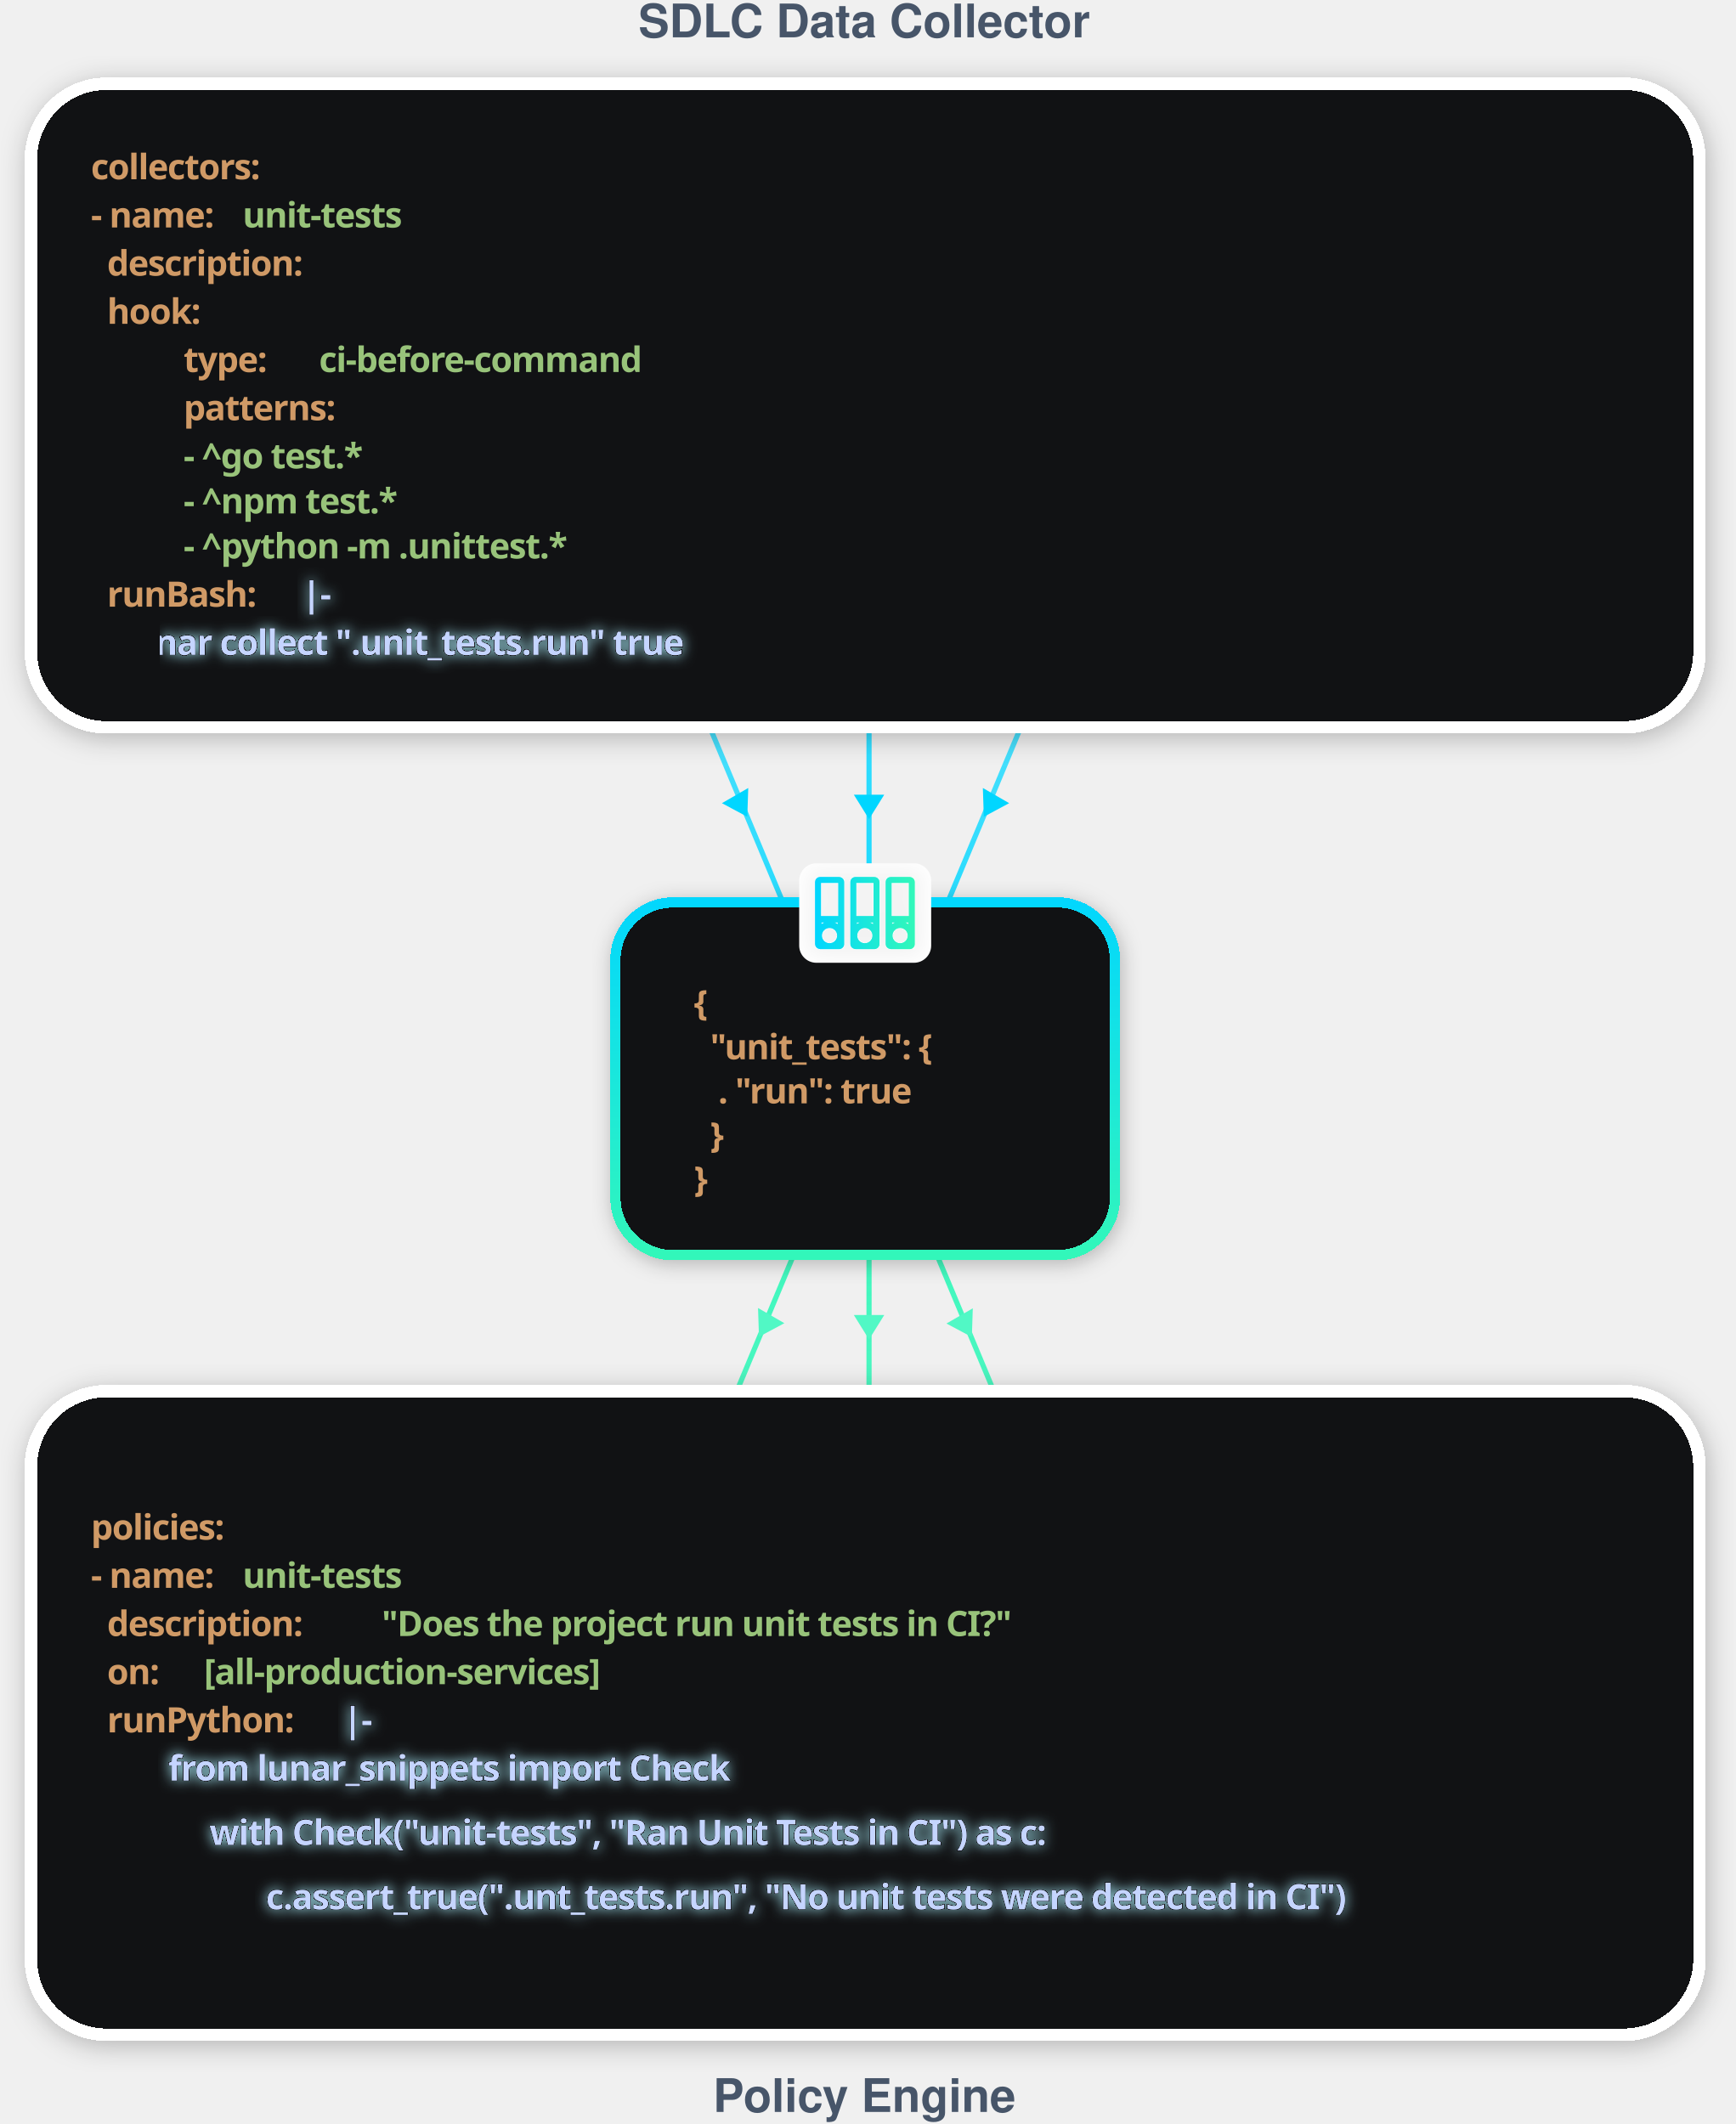
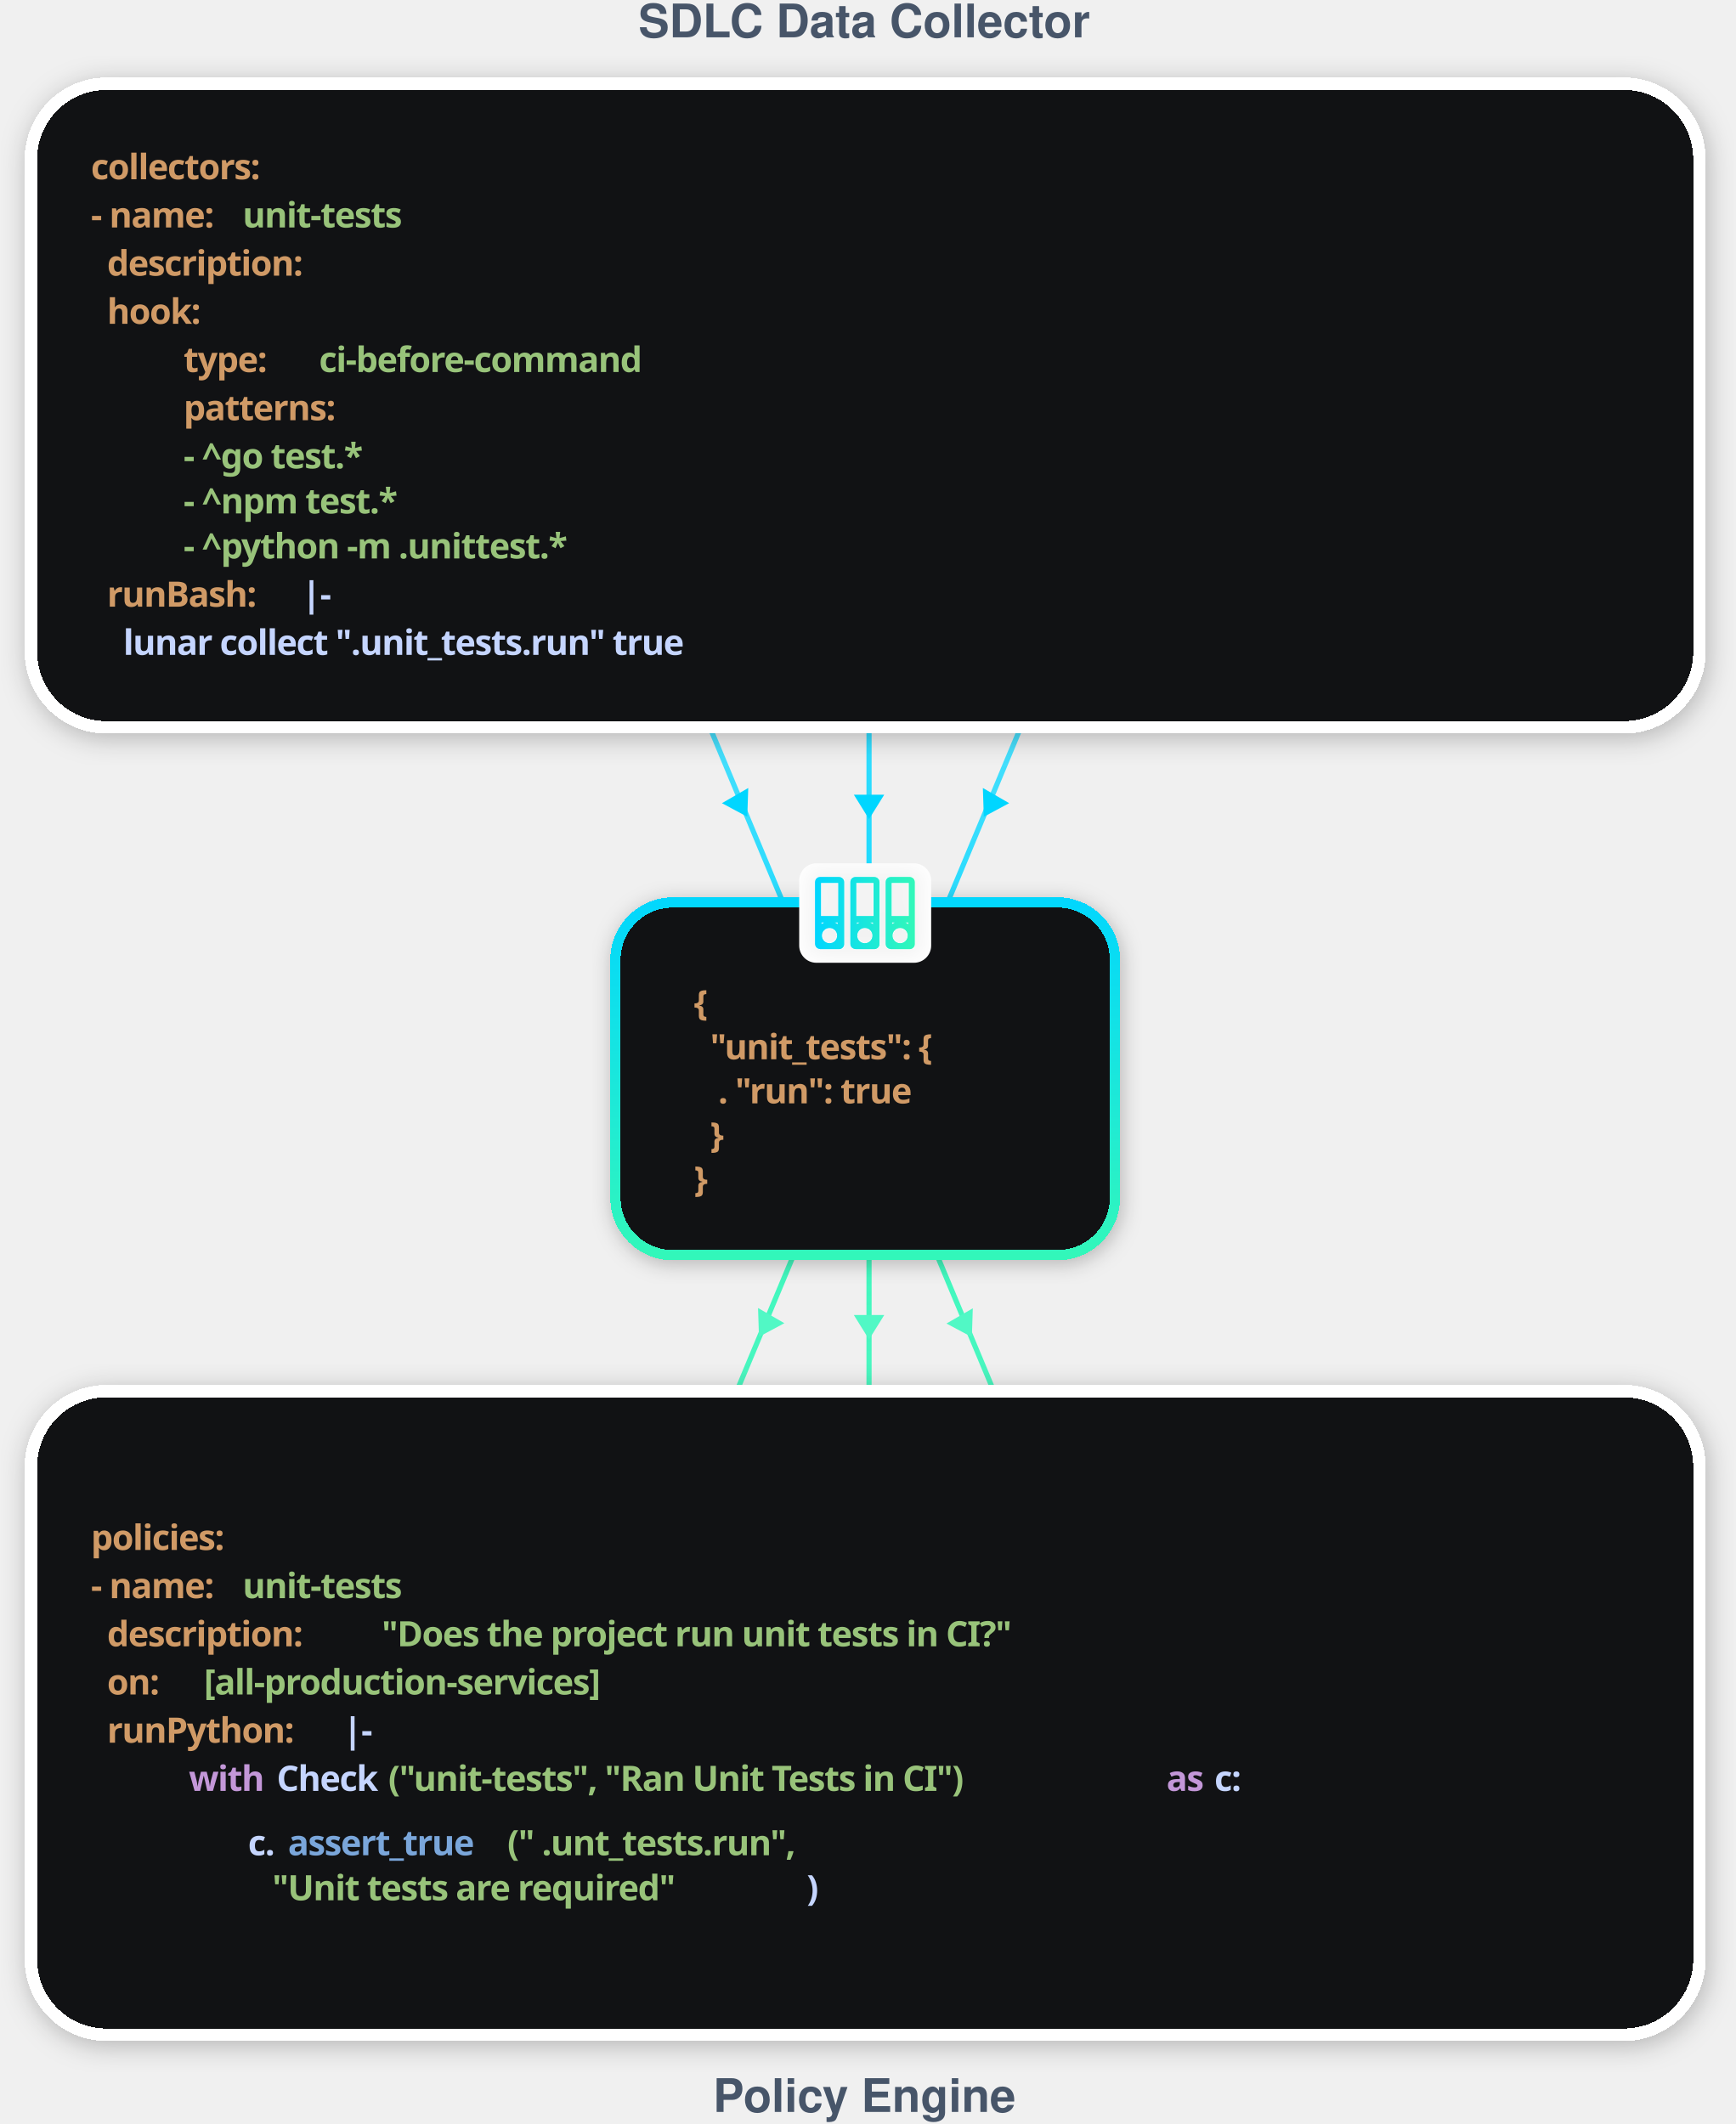
<svg xmlns="http://www.w3.org/2000/svg" width="674" height="825" viewBox="0 0 674 825" fill="none">
  <g clip-path="url(#clip0_6082_7810)">
    <path d="M423.959 -123.037L423.959 204.447C423.959 212.379 422.386 220.232 419.332 227.552L336.334 426.463" stroke="url(#paint0_linear_6082_7810)" stroke-width="2" />
    <path d="M248.126 -122.037L248.126 204.447C248.126 212.379 249.699 220.232 252.753 227.552L335.751 426.463" stroke="url(#paint1_linear_6082_7810)" stroke-width="2" />
    <path d="M337.498 -119.037L337.498 216.463L337.498 429.963" stroke="url(#paint2_linear_6082_7810)" stroke-width="2" />
    <path d="M423.959 973.463L423.959 643.479C423.959 635.547 422.386 627.694 419.332 620.374L336.334 421.463" stroke="url(#paint3_linear_6082_7810)" stroke-width="2" />
    <path d="M248.126 970.463L248.126 643.479C248.126 635.547 249.699 627.694 252.753 620.374L335.751 421.463" stroke="url(#paint4_linear_6082_7810)" stroke-width="2" />
    <path d="M337.498 973.463L337.498 631.463L337.498 417.963" stroke="url(#paint5_linear_6082_7810)" stroke-width="2" />
    <path d="M337.498 318.168L331.595 308.676L343.4 308.676L337.498 318.168Z" fill="#00D6FF" />
    <path d="M382.069 317.239L381.703 306.067L391.927 311.969L382.069 317.239Z" fill="#00D6FF" />
    <path d="M290.221 317.241L290.587 306.069L280.363 311.971L290.221 317.241Z" fill="#00D6FF" />
    <path d="M337.499 520.275L331.596 510.783L343.401 510.783L337.499 520.275Z" fill="#51F8C5" />
    <path d="M377.427 519.345L377.793 508.173L367.569 514.076L377.427 519.345Z" fill="#51F8C5" />
    <path d="M294.756 519.22L294.39 508.048L304.613 513.951L294.756 519.22Z" fill="#51F8C5" />
  </g>
  <text fill="#475569" xml:space="preserve" style="white-space: pre" font-family="Helvetica" font-size="18" font-weight="bold" letter-spacing="0em">
    <tspan x="247.916" y="14.503">SDLC Data Collector</tspan>
  </text>
  <g filter="url(#filter0_d_6082_7810)">
    <rect x="12" y="32.52" width="648" height="250" rx="29.329" fill="#111214" shape-rendering="crispEdges" />
    <rect x="12" y="32.52" width="648" height="250" rx="29.329" stroke="white" stroke-width="4.858" shape-rendering="crispEdges" />
    <text fill="#D09A66" xml:space="preserve" style="white-space: pre" font-family="Source Code Pro" font-size="13.603" font-weight="600" letter-spacing="-0.03em">
      <tspan x="35.32" y="69.632">collectors:</tspan>
    </text>
    <text fill="#D09A66" xml:space="preserve" style="white-space: pre" font-family="Source Code Pro" font-size="13.603" font-weight="600" letter-spacing="-0.03em">
      <tspan x="35.32" y="88.349">- name:</tspan>
    </text>
    <text fill="#98C37A" xml:space="preserve" style="white-space: pre" font-family="Source Code Pro" font-size="13.603" font-weight="600" letter-spacing="-0.03em">
      <tspan x="94.207" y="88.349">unit-tests</tspan>
    </text>
    <text fill="#D09A66" xml:space="preserve" style="white-space: pre" font-family="Source Code Pro" font-size="13.603" font-weight="600" letter-spacing="-0.03em">
      <tspan x="35.32" y="107.066">  description:</tspan>
    </text>
    <text fill="#D09A66" xml:space="preserve" style="white-space: pre" font-family="Source Code Pro" font-size="13.603" font-weight="600" letter-spacing="-0.03em">
      <tspan x="35.32" y="125.782">  hook:</tspan>
    </text>
    <text fill="#D09A66" xml:space="preserve" style="white-space: pre" font-family="Source Code Pro" font-size="13.603" font-weight="600" letter-spacing="-0.03em">
      <tspan x="71.272" y="144.499">type:</tspan>
    </text>
    <text fill="#98C37A" xml:space="preserve" style="white-space: pre" font-family="Source Code Pro" font-size="13.603" font-weight="600" letter-spacing="-0.03em">
      <tspan x="123.903" y="144.499">ci-before-command</tspan>
    </text>
    <text fill="#D09A66" xml:space="preserve" style="white-space: pre" font-family="Source Code Pro" font-size="13.603" font-weight="600" letter-spacing="-0.03em">
      <tspan x="71.272" y="163.215">patterns:</tspan>
    </text>
    <text fill="#98C37A" xml:space="preserve" style="white-space: pre" font-family="Source Code Pro" font-size="13.603" font-weight="600" letter-spacing="-0.03em">
      <tspan x="71.272" y="181.932">- ^go test.*
</tspan>
      <tspan x="71.272" y="199.422">- ^npm test.*
</tspan>
      <tspan x="71.272" y="216.912">- ^python -m .unittest.*  </tspan>
    </text>
    <text fill="#D09A66" xml:space="preserve" style="white-space: pre" font-family="Source Code Pro" font-size="13.603" font-weight="600" letter-spacing="-0.03em">
      <tspan x="35.32" y="235.649">  runBash:</tspan>
    </text>
-     <g filter="url(#filter1_d_6082_7810)">
-       <text fill="#C5D5FF" xml:space="preserve" style="white-space: pre" font-family="Source Code Pro" font-size="13.603" font-weight="600" letter-spacing="-0.03em">
-         <tspan x="117.21" y="235.649">|-</tspan>
-       </text>
-     </g>
-     <g filter="url(#filter2_d_6082_7810)">
-       <text fill="#C5D5FF" xml:space="preserve" style="white-space: pre" font-family="Source Code Pro" font-size="13.603" font-weight="600" letter-spacing="-0.03em">
-         <tspan x="35.32" y="254.366">    lunar collect ".unit_tests.run" true</tspan>
-       </text>
-     </g>
-   </g>
-   <g filter="url(#filter3_d_6082_7810)">
+     <text fill="#C5D5FF" xml:space="preserve" style="white-space: pre" font-family="Source Code Pro" font-size="13.603" font-weight="600" letter-spacing="-0.03em">
+       <tspan x="117.21" y="235.649">|-</tspan>
+     </text>
+     <text fill="#C5D5FF" xml:space="preserve" style="white-space: pre" font-family="Source Code Pro" font-size="13.603" font-weight="600" letter-spacing="-0.03em">
+       <tspan x="35.32" y="254.366">    lunar collect ".unit_tests.run" true</tspan>
+     </text>
+   </g>
+   <g filter="url(#filter1_d_6082_7810)">
    <rect x="239" y="350.527" width="194" height="137" rx="22.331" fill="#111214" shape-rendering="crispEdges" />
    <rect x="239" y="350.527" width="194" height="137" rx="22.331" stroke="url(#paint6_linear_6082_7810)" stroke-width="4" shape-rendering="crispEdges" />
    <text fill="#D09A66" xml:space="preserve" style="white-space: pre" font-family="Source Code Pro" font-size="13.6" font-weight="600" letter-spacing="-0.03em">
      <tspan x="269.5" y="394.321">{</tspan>
    </text>
    <text fill="#D09A66" xml:space="preserve" style="white-space: pre" font-family="Source Code Pro" font-size="13.6" font-weight="600" letter-spacing="-0.03em">
      <tspan x="269.5" y="411.44">  "unit_tests": {</tspan>
    </text>
    <text fill="#D09A66" xml:space="preserve" style="white-space: pre" font-family="Source Code Pro" font-size="13.6" font-weight="600" letter-spacing="-0.03em">
      <tspan x="269.5" y="428.56">   . "run": true</tspan>
    </text>
    <text fill="#D09A66" xml:space="preserve" style="white-space: pre" font-family="Source Code Pro" font-size="13.6" font-weight="600" letter-spacing="-0.03em">
      <tspan x="269.5" y="445.679">  }</tspan>
    </text>
    <text fill="#D09A66" xml:space="preserve" style="white-space: pre" font-family="Source Code Pro" font-size="13.6" font-weight="600" letter-spacing="-0.03em">
      <tspan x="269.5" y="462.798">}</tspan>
    </text>
  </g>
  <g clip-path="url(#clip1_6082_7810)">
    <rect x="310.371" y="335.332" width="51.257" height="38.629" rx="6.685" fill="white" />
-     <g filter="url(#filter4_d_6082_7810)">
+     <g filter="url(#filter2_d_6082_7810)">
      <mask id="path-34-inside-1_6082_7810" fill="white">
        <path d="M327.872 342.57H327.867C327.84 341.475 326.939 340.624 325.843 340.609V340.606H318.456V340.612C317.37 340.638 316.542 341.483 316.517 342.57H316.513V366.674H316.516C316.537 367.756 317.382 368.599 318.456 368.641V368.686H325.843C326.973 368.686 327.872 367.804 327.872 366.674V342.57ZM322.192 366.338C321.804 366.343 321.418 366.271 321.058 366.125C320.697 365.98 320.369 365.765 320.093 365.492C319.816 365.219 319.597 364.893 319.447 364.535C319.297 364.176 319.22 363.792 319.22 363.403C319.22 363.015 319.298 362.63 319.447 362.272C319.597 361.913 319.817 361.588 320.093 361.315C320.37 361.042 320.698 360.827 321.058 360.682C321.418 360.536 321.804 360.464 322.192 360.469C322.964 360.479 323.701 360.792 324.244 361.342C324.786 361.891 325.09 362.632 325.09 363.404C325.09 364.176 324.786 364.916 324.243 365.466C323.701 366.015 322.964 366.328 322.192 366.338ZM325.524 355.788H318.86V342.954H325.524V355.788ZM341.58 342.57H341.574C341.548 341.475 340.647 340.624 339.55 340.609V340.606H332.164V340.612C331.078 340.638 330.249 341.483 330.225 342.57H330.22V366.674H330.224C330.244 367.756 331.089 368.599 332.164 368.641V368.686H339.55C340.68 368.686 341.58 367.804 341.58 366.674V342.57ZM335.899 366.338C335.511 366.343 335.125 366.271 334.765 366.125C334.405 365.98 334.077 365.765 333.8 365.492C333.524 365.219 333.304 364.893 333.154 364.535C333.005 364.176 332.928 363.792 332.928 363.403C332.928 363.015 333.005 362.63 333.155 362.272C333.305 361.913 333.524 361.588 333.801 361.315C334.077 361.042 334.405 360.827 334.765 360.682C335.126 360.536 335.511 360.464 335.9 360.469C336.672 360.479 337.409 360.792 337.951 361.342C338.493 361.891 338.797 362.632 338.797 363.404C338.797 364.175 338.493 364.916 337.951 365.466C337.409 366.015 336.671 366.328 335.899 366.338ZM339.231 355.788H332.568V342.954H339.232L339.231 355.788ZM355.287 342.57H355.282C355.255 341.475 354.354 340.624 353.257 340.609V340.606H345.871V340.612C344.785 340.638 343.956 341.483 343.932 342.57H343.927V366.674H343.931C343.951 367.756 344.796 368.599 345.871 368.641V368.686H353.257C354.388 368.686 355.287 367.804 355.287 366.674V342.57ZM349.607 366.338C349.219 366.343 348.833 366.271 348.473 366.125C348.112 365.98 347.784 365.765 347.508 365.492C347.232 365.219 347.012 364.893 346.862 364.535C346.712 364.176 346.635 363.792 346.635 363.403C346.635 363.015 346.713 362.63 346.862 362.272C347.012 361.913 347.232 361.588 347.508 361.315C347.785 361.042 348.113 360.827 348.473 360.682C348.833 360.536 349.219 360.464 349.608 360.469C350.379 360.479 351.116 360.792 351.659 361.342C352.201 361.891 352.505 362.632 352.505 363.404C352.505 364.176 352.201 364.916 351.658 365.466C351.116 366.015 350.379 366.328 349.607 366.338ZM352.939 355.788H346.275V342.954H352.939V355.788Z" />
      </mask>
      <path d="M327.872 342.57H327.867C327.84 341.475 326.939 340.624 325.843 340.609V340.606H318.456V340.612C317.37 340.638 316.542 341.483 316.517 342.57H316.513V366.674H316.516C316.537 367.756 317.382 368.599 318.456 368.641V368.686H325.843C326.973 368.686 327.872 367.804 327.872 366.674V342.57ZM322.192 366.338C321.804 366.343 321.418 366.271 321.058 366.125C320.697 365.98 320.369 365.765 320.093 365.492C319.816 365.219 319.597 364.893 319.447 364.535C319.297 364.176 319.22 363.792 319.22 363.403C319.22 363.015 319.298 362.63 319.447 362.272C319.597 361.913 319.817 361.588 320.093 361.315C320.37 361.042 320.698 360.827 321.058 360.682C321.418 360.536 321.804 360.464 322.192 360.469C322.964 360.479 323.701 360.792 324.244 361.342C324.786 361.891 325.09 362.632 325.09 363.404C325.09 364.176 324.786 364.916 324.243 365.466C323.701 366.015 322.964 366.328 322.192 366.338ZM325.524 355.788H318.86V342.954H325.524V355.788ZM341.58 342.57H341.574C341.548 341.475 340.647 340.624 339.55 340.609V340.606H332.164V340.612C331.078 340.638 330.249 341.483 330.225 342.57H330.22V366.674H330.224C330.244 367.756 331.089 368.599 332.164 368.641V368.686H339.55C340.68 368.686 341.58 367.804 341.58 366.674V342.57ZM335.899 366.338C335.511 366.343 335.125 366.271 334.765 366.125C334.405 365.98 334.077 365.765 333.8 365.492C333.524 365.219 333.304 364.893 333.154 364.535C333.005 364.176 332.928 363.792 332.928 363.403C332.928 363.015 333.005 362.63 333.155 362.272C333.305 361.913 333.524 361.588 333.801 361.315C334.077 361.042 334.405 360.827 334.765 360.682C335.126 360.536 335.511 360.464 335.9 360.469C336.672 360.479 337.409 360.792 337.951 361.342C338.493 361.891 338.797 362.632 338.797 363.404C338.797 364.175 338.493 364.916 337.951 365.466C337.409 366.015 336.671 366.328 335.899 366.338ZM339.231 355.788H332.568V342.954H339.232L339.231 355.788ZM355.287 342.57H355.282C355.255 341.475 354.354 340.624 353.257 340.609V340.606H345.871V340.612C344.785 340.638 343.956 341.483 343.932 342.57H343.927V366.674H343.931C343.951 367.756 344.796 368.599 345.871 368.641V368.686H353.257C354.388 368.686 355.287 367.804 355.287 366.674V342.57ZM349.607 366.338C349.219 366.343 348.833 366.271 348.473 366.125C348.112 365.98 347.784 365.765 347.508 365.492C347.232 365.219 347.012 364.893 346.862 364.535C346.712 364.176 346.635 363.792 346.635 363.403C346.635 363.015 346.713 362.63 346.862 362.272C347.012 361.913 347.232 361.588 347.508 361.315C347.785 361.042 348.113 360.827 348.473 360.682C348.833 360.536 349.219 360.464 349.608 360.469C350.379 360.479 351.116 360.792 351.659 361.342C352.201 361.891 352.505 362.632 352.505 363.404C352.505 364.176 352.201 364.916 351.658 365.466C351.116 366.015 350.379 366.328 349.607 366.338ZM352.939 355.788H346.275V342.954H352.939V355.788Z" fill="#F9FAFC" />
      <path d="M327.872 342.57H327.867C327.84 341.475 326.939 340.624 325.843 340.609V340.606H318.456V340.612C317.37 340.638 316.542 341.483 316.517 342.57H316.513V366.674H316.516C316.537 367.756 317.382 368.599 318.456 368.641V368.686H325.843C326.973 368.686 327.872 367.804 327.872 366.674V342.57ZM322.192 366.338C321.804 366.343 321.418 366.271 321.058 366.125C320.697 365.98 320.369 365.765 320.093 365.492C319.816 365.219 319.597 364.893 319.447 364.535C319.297 364.176 319.22 363.792 319.22 363.403C319.22 363.015 319.298 362.63 319.447 362.272C319.597 361.913 319.817 361.588 320.093 361.315C320.37 361.042 320.698 360.827 321.058 360.682C321.418 360.536 321.804 360.464 322.192 360.469C322.964 360.479 323.701 360.792 324.244 361.342C324.786 361.891 325.09 362.632 325.09 363.404C325.09 364.176 324.786 364.916 324.243 365.466C323.701 366.015 322.964 366.328 322.192 366.338ZM325.524 355.788H318.86V342.954H325.524V355.788ZM341.58 342.57H341.574C341.548 341.475 340.647 340.624 339.55 340.609V340.606H332.164V340.612C331.078 340.638 330.249 341.483 330.225 342.57H330.22V366.674H330.224C330.244 367.756 331.089 368.599 332.164 368.641V368.686H339.55C340.68 368.686 341.58 367.804 341.58 366.674V342.57ZM335.899 366.338C335.511 366.343 335.125 366.271 334.765 366.125C334.405 365.98 334.077 365.765 333.8 365.492C333.524 365.219 333.304 364.893 333.154 364.535C333.005 364.176 332.928 363.792 332.928 363.403C332.928 363.015 333.005 362.63 333.155 362.272C333.305 361.913 333.524 361.588 333.801 361.315C334.077 361.042 334.405 360.827 334.765 360.682C335.126 360.536 335.511 360.464 335.9 360.469C336.672 360.479 337.409 360.792 337.951 361.342C338.493 361.891 338.797 362.632 338.797 363.404C338.797 364.175 338.493 364.916 337.951 365.466C337.409 366.015 336.671 366.328 335.899 366.338ZM339.231 355.788H332.568V342.954H339.232L339.231 355.788ZM355.287 342.57H355.282C355.255 341.475 354.354 340.624 353.257 340.609V340.606H345.871V340.612C344.785 340.638 343.956 341.483 343.932 342.57H343.927V366.674H343.931C343.951 367.756 344.796 368.599 345.871 368.641V368.686H353.257C354.388 368.686 355.287 367.804 355.287 366.674V342.57ZM349.607 366.338C349.219 366.343 348.833 366.271 348.473 366.125C348.112 365.98 347.784 365.765 347.508 365.492C347.232 365.219 347.012 364.893 346.862 364.535C346.712 364.176 346.635 363.792 346.635 363.403C346.635 363.015 346.713 362.63 346.862 362.272C347.012 361.913 347.232 361.588 347.508 361.315C347.785 361.042 348.113 360.827 348.473 360.682C348.833 360.536 349.219 360.464 349.608 360.469C350.379 360.479 351.116 360.792 351.659 361.342C352.201 361.891 352.505 362.632 352.505 363.404C352.505 364.176 352.201 364.916 351.658 365.466C351.116 366.015 350.379 366.328 349.607 366.338ZM352.939 355.788H346.275V342.954H352.939V355.788Z" stroke="url(#paint7_linear_6082_7810)" stroke-width="5.098" mask="url(#path-34-inside-1_6082_7810)" />
    </g>
  </g>
-   <g filter="url(#filter5_d_6082_7810)">
+   <g filter="url(#filter3_d_6082_7810)">
    <rect x="12" y="540.339" width="648" height="250" rx="29.329" fill="#111214" shape-rendering="crispEdges" />
    <rect x="12" y="540.339" width="648" height="250" rx="29.329" stroke="white" stroke-width="4.858" shape-rendering="crispEdges" />
    <text fill="#D09A66" xml:space="preserve" style="white-space: pre" font-family="Source Code Pro" font-size="13.603" font-weight="600" letter-spacing="-0.03em">
-       <tspan x="35.32" y="598.025">policies:</tspan>
-     </text>
-     <text fill="#D09A66" xml:space="preserve" style="white-space: pre" font-family="Source Code Pro" font-size="13.603" font-weight="600" letter-spacing="-0.03em">
-       <tspan x="35.32" y="616.742">- name:</tspan>
-     </text>
-     <text fill="#98C37A" xml:space="preserve" style="white-space: pre" font-family="Source Code Pro" font-size="13.603" font-weight="600" letter-spacing="-0.03em">
-       <tspan x="94.207" y="616.742">unit-tests</tspan>
-     </text>
-     <text fill="#D09A66" xml:space="preserve" style="white-space: pre" font-family="Source Code Pro" font-size="13.603" font-weight="600" letter-spacing="-0.03em">
-       <tspan x="35.32" y="635.459">  description:</tspan>
-     </text>
-     <text fill="#98C37A" xml:space="preserve" style="white-space: pre" font-family="Source Code Pro" font-size="13.603" font-weight="600" letter-spacing="-0.03em">
-       <tspan x="148.207" y="635.459">"Does the project run unit tests in CI?"</tspan>
-     </text>
-     <text fill="#D09A66" xml:space="preserve" style="white-space: pre" font-family="Source Code Pro" font-size="13.603" font-weight="600" letter-spacing="-0.03em">
-       <tspan x="35.32" y="654.174">  on:</tspan>
-     </text>
-     <text fill="#98C37A" xml:space="preserve" style="white-space: pre" font-family="Source Code Pro" font-size="13.603" font-weight="600" letter-spacing="-0.03em">
-       <tspan x="79.207" y="654.174">[all-production-services]</tspan>
-     </text>
-     <text fill="#D09A66" xml:space="preserve" style="white-space: pre" font-family="Source Code Pro" font-size="13.603" font-weight="600" letter-spacing="-0.03em">
-       <tspan x="35.32" y="672.891">  runPython:</tspan>
-     </text>
-     <g filter="url(#filter6_d_6082_7810)">
-       <text fill="#C5D5FF" xml:space="preserve" style="white-space: pre" font-family="Source Code Pro" font-size="13.603" font-weight="600" letter-spacing="-0.03em">
-         <tspan x="133.207" y="672.891">|-</tspan>
-       </text>
-     </g>
-     <g filter="url(#filter7_d_6082_7810)">
-       <text fill="#C5D5FF" xml:space="preserve" style="white-space: pre" font-family="Source Code Pro" font-size="13.603" font-weight="600" letter-spacing="-0.03em">
-         <tspan x="65.32" y="691.608">from lunar_snippets import Check</tspan>
-       </text>
-     </g>
-     <g filter="url(#filter8_d_6082_7810)">
-       <text fill="#C5D5FF" xml:space="preserve" style="white-space: pre" font-family="Source Code Pro" font-size="13.603" font-weight="600" letter-spacing="-0.03em">
-         <tspan x="81.32" y="716.608">with Check("unit-tests", "Ran Unit Tests in CI") as c:</tspan>
-       </text>
-     </g>
-     <g filter="url(#filter9_d_6082_7810)">
-       <text fill="#C5D5FF" xml:space="preserve" style="white-space: pre" font-family="Source Code Pro" font-size="13.603" font-weight="600" letter-spacing="-0.03em">
-         <tspan x="103.32" y="741.608">c.assert_true(".unt_tests.run", "No unit tests were detected in CI")</tspan>
-       </text>
-     </g>
+       <tspan x="35.32" y="602.025">policies:</tspan>
+     </text>
+     <text fill="#D09A66" xml:space="preserve" style="white-space: pre" font-family="Source Code Pro" font-size="13.603" font-weight="600" letter-spacing="-0.03em">
+       <tspan x="35.32" y="620.742">- name:</tspan>
+     </text>
+     <text fill="#98C37A" xml:space="preserve" style="white-space: pre" font-family="Source Code Pro" font-size="13.603" font-weight="600" letter-spacing="-0.03em">
+       <tspan x="94.207" y="620.742">unit-tests</tspan>
+     </text>
+     <text fill="#D09A66" xml:space="preserve" style="white-space: pre" font-family="Source Code Pro" font-size="13.603" font-weight="600" letter-spacing="-0.03em">
+       <tspan x="35.32" y="639.459">  description:</tspan>
+     </text>
+     <text fill="#98C37A" xml:space="preserve" style="white-space: pre" font-family="Source Code Pro" font-size="13.603" font-weight="600" letter-spacing="-0.03em">
+       <tspan x="148.207" y="639.459">"Does the project run unit tests in CI?"</tspan>
+     </text>
+     <text fill="#D09A66" xml:space="preserve" style="white-space: pre" font-family="Source Code Pro" font-size="13.603" font-weight="600" letter-spacing="-0.03em">
+       <tspan x="35.32" y="658.174">  on:</tspan>
+     </text>
+     <text fill="#98C37A" xml:space="preserve" style="white-space: pre" font-family="Source Code Pro" font-size="13.603" font-weight="600" letter-spacing="-0.03em">
+       <tspan x="79.207" y="658.174">[all-production-services]</tspan>
+     </text>
+     <text fill="#D09A66" xml:space="preserve" style="white-space: pre" font-family="Source Code Pro" font-size="13.603" font-weight="600" letter-spacing="-0.03em">
+       <tspan x="35.32" y="676.891">  runPython:</tspan>
+     </text>
+     <text fill="#C5D5FF" xml:space="preserve" style="white-space: pre" font-family="Source Code Pro" font-size="13.603" font-weight="600" letter-spacing="-0.03em">
+       <tspan x="133.207" y="676.891">|-</tspan>
+     </text>
+     <text fill="#C5D5FF" xml:space="preserve" style="white-space: pre" font-family="Source Code Pro" font-size="13.603" font-weight="600" letter-spacing="-0.03em">
+       <tspan x="104.315" y="695.608"> Check</tspan>
+       <tspan x="445.251" y="695.608"> </tspan>
+       <tspan x="468.496" y="695.608"> c:</tspan>
+     </text>
+     <text fill="#C397D8" xml:space="preserve" style="white-space: pre" font-family="Source Code Pro" font-size="13.603" font-weight="600" letter-spacing="-0.03em">
+       <tspan x="73.32" y="695.608">with</tspan>
+       <tspan x="452.999" y="695.608">as</tspan>
+     </text>
+     <text fill="#98C37A" xml:space="preserve" style="white-space: pre" font-family="Source Code Pro" font-size="13.603" font-weight="600" letter-spacing="-0.03em">
+       <tspan x="150.806" y="695.608">("unit-tests", "Ran Unit Tests in CI")</tspan>
+     </text>
+     <text fill="#98C37A" xml:space="preserve" style="white-space: pre" font-family="Source Code Pro" font-size="13.603" font-weight="600" letter-spacing="-0.03em">
+       <tspan x="197.051" y="720.608">(" .unt_tests.run", 
+ </tspan>
+       <tspan x="96.32" y="738.098">   "Unit tests are required"</tspan>
+     </text>
+     <text fill="#C5D5FF" xml:space="preserve" style="white-space: pre" font-family="Source Code Pro" font-size="13.603" font-weight="600" letter-spacing="-0.03em">
+       <tspan x="96.32" y="720.608">c.</tspan>
+       <tspan x="313.28" y="738.098">)</tspan>
+     </text>
+     <text fill="#7AA6DA" xml:space="preserve" style="white-space: pre" font-family="Source Code Pro" font-size="13.603" font-weight="600" letter-spacing="-0.03em">
+       <tspan x="111.817" y="720.608">assert_true</tspan>
+     </text>
  </g>
  <text fill="#475569" xml:space="preserve" style="white-space: pre" font-family="Helvetica" font-size="18" font-weight="bold" letter-spacing="0em">
    <tspan x="276.938" y="820.322">Policy Engine</tspan>
  </text>
  <defs>
    <filter id="filter0_d_6082_7810" x="0.535" y="22.027" width="672.874" height="274.874" filterUnits="userSpaceOnUse" color-interpolation-filters="sRGB">
      <feFlood flood-opacity="0" result="BackgroundImageFix" />
      <feColorMatrix in="SourceAlpha" type="matrix" values="0 0 0 0 0 0 0 0 0 0 0 0 0 0 0 0 0 0 127 0" result="hardAlpha" />
      <feOffset dx="0.972" dy="1.943" />
      <feGaussianBlur stdDeviation="5.004" />
      <feComposite in2="hardAlpha" operator="out" />
      <feColorMatrix type="matrix" values="0 0 0 0 0 0 0 0 0 0 0 0 0 0 0 0 0 0 0.25 0" />
      <feBlend mode="normal" in2="BackgroundImageFix" result="effect1_dropShadow_6082_7810" />
      <feBlend mode="normal" in="SourceGraphic" in2="effect1_dropShadow_6082_7810" result="shape" />
    </filter>
-     <filter id="filter1_d_6082_7810" x="115.545" y="220.416" width="21.567" height="23.708" filterUnits="userSpaceOnUse" color-interpolation-filters="sRGB">
-       <feFlood flood-opacity="0" result="BackgroundImageFix" />
-       <feColorMatrix in="SourceAlpha" type="matrix" values="0 0 0 0 0 0 0 0 0 0 0 0 0 0 0 0 0 0 127 0" result="hardAlpha" />
-       <feOffset />
-       <feGaussianBlur stdDeviation="2.526" />
-       <feComposite in2="hardAlpha" operator="out" />
-       <feColorMatrix type="matrix" values="0 0 0 0 0.678 0 0 0 0 0.948 0 0 0 0 1 0 0 0 1 0" />
-       <feBlend mode="difference" in2="BackgroundImageFix" result="effect1_dropShadow_6082_7810" />
-       <feBlend mode="normal" in="SourceGraphic" in2="effect1_dropShadow_6082_7810" result="shape" />
-     </filter>
-     <filter id="filter2_d_6082_7810" x="62.159" y="239.323" width="287.78" height="22.184" filterUnits="userSpaceOnUse" color-interpolation-filters="sRGB">
-       <feFlood flood-opacity="0" result="BackgroundImageFix" />
-       <feColorMatrix in="SourceAlpha" type="matrix" values="0 0 0 0 0 0 0 0 0 0 0 0 0 0 0 0 0 0 127 0" result="hardAlpha" />
-       <feOffset />
-       <feGaussianBlur stdDeviation="2.526" />
-       <feComposite in2="hardAlpha" operator="out" />
-       <feColorMatrix type="matrix" values="0 0 0 0 0.678 0 0 0 0 0.948 0 0 0 0 1 0 0 0 1 0" />
-       <feBlend mode="difference" in2="BackgroundImageFix" result="effect1_dropShadow_6082_7810" />
-       <feBlend mode="normal" in="SourceGraphic" in2="effect1_dropShadow_6082_7810" result="shape" />
-     </filter>
-     <filter id="filter3_d_6082_7810" x="230.12" y="342.387" width="213.24" height="156.24" filterUnits="userSpaceOnUse" color-interpolation-filters="sRGB">
+     <filter id="filter1_d_6082_7810" x="230.12" y="342.387" width="213.24" height="156.24" filterUnits="userSpaceOnUse" color-interpolation-filters="sRGB">
      <feFlood flood-opacity="0" result="BackgroundImageFix" />
      <feColorMatrix in="SourceAlpha" type="matrix" values="0 0 0 0 0 0 0 0 0 0 0 0 0 0 0 0 0 0 127 0" result="hardAlpha" />
      <feOffset dx="0.74" dy="1.48" />
      <feGaussianBlur stdDeviation="3.81" />
      <feComposite in2="hardAlpha" operator="out" />
      <feColorMatrix type="matrix" values="0 0 0 0 0 0 0 0 0 0 0 0 0 0 0 0 0 0 0.25 0" />
      <feBlend mode="normal" in2="BackgroundImageFix" result="effect1_dropShadow_6082_7810" />
      <feBlend mode="normal" in="SourceGraphic" in2="effect1_dropShadow_6082_7810" result="shape" />
    </filter>
-     <filter id="filter4_d_6082_7810" x="305.722" y="329.816" width="60.355" height="49.661" filterUnits="userSpaceOnUse" color-interpolation-filters="sRGB">
+     <filter id="filter2_d_6082_7810" x="305.722" y="329.816" width="60.355" height="49.661" filterUnits="userSpaceOnUse" color-interpolation-filters="sRGB">
      <feFlood flood-opacity="0" result="BackgroundImageFix" />
      <feColorMatrix in="SourceAlpha" type="matrix" values="0 0 0 0 0 0 0 0 0 0 0 0 0 0 0 0 0 0 127 0" result="hardAlpha" />
      <feMorphology radius="2.549" operator="dilate" in="SourceAlpha" result="effect1_dropShadow_6082_7810" />
      <feOffset />
      <feGaussianBlur stdDeviation="4.121" />
      <feComposite in2="hardAlpha" operator="out" />
      <feColorMatrix type="matrix" values="0 0 0 0 0 0 0 0 0 0 0 0 0 0 0 0 0 0 0.05 0" />
      <feBlend mode="normal" in2="BackgroundImageFix" result="effect1_dropShadow_6082_7810" />
      <feBlend mode="normal" in="SourceGraphic" in2="effect1_dropShadow_6082_7810" result="shape" />
    </filter>
-     <filter id="filter5_d_6082_7810" x="0.535" y="529.845" width="672.874" height="274.874" filterUnits="userSpaceOnUse" color-interpolation-filters="sRGB">
+     <filter id="filter3_d_6082_7810" x="0.535" y="529.845" width="672.874" height="274.874" filterUnits="userSpaceOnUse" color-interpolation-filters="sRGB">
      <feFlood flood-opacity="0" result="BackgroundImageFix" />
      <feColorMatrix in="SourceAlpha" type="matrix" values="0 0 0 0 0 0 0 0 0 0 0 0 0 0 0 0 0 0 127 0" result="hardAlpha" />
      <feOffset dx="0.972" dy="1.943" />
      <feGaussianBlur stdDeviation="5.004" />
      <feComposite in2="hardAlpha" operator="out" />
      <feColorMatrix type="matrix" values="0 0 0 0 0 0 0 0 0 0 0 0 0 0 0 0 0 0 0.25 0" />
      <feBlend mode="normal" in2="BackgroundImageFix" result="effect1_dropShadow_6082_7810" />
-       <feBlend mode="normal" in="SourceGraphic" in2="effect1_dropShadow_6082_7810" result="shape" />
-     </filter>
-     <filter id="filter6_d_6082_7810" x="131.542" y="657.658" width="21.567" height="23.708" filterUnits="userSpaceOnUse" color-interpolation-filters="sRGB">
-       <feFlood flood-opacity="0" result="BackgroundImageFix" />
-       <feColorMatrix in="SourceAlpha" type="matrix" values="0 0 0 0 0 0 0 0 0 0 0 0 0 0 0 0 0 0 127 0" result="hardAlpha" />
-       <feOffset />
-       <feGaussianBlur stdDeviation="2.526" />
-       <feComposite in2="hardAlpha" operator="out" />
-       <feColorMatrix type="matrix" values="0 0 0 0 0.678 0 0 0 0 0.948 0 0 0 0 1 0 0 0 1 0" />
-       <feBlend mode="difference" in2="BackgroundImageFix" result="effect1_dropShadow_6082_7810" />
-       <feBlend mode="normal" in="SourceGraphic" in2="effect1_dropShadow_6082_7810" result="shape" />
-     </filter>
-     <filter id="filter7_d_6082_7810" x="61.52" y="676.566" width="256.948" height="22.756" filterUnits="userSpaceOnUse" color-interpolation-filters="sRGB">
-       <feFlood flood-opacity="0" result="BackgroundImageFix" />
-       <feColorMatrix in="SourceAlpha" type="matrix" values="0 0 0 0 0 0 0 0 0 0 0 0 0 0 0 0 0 0 127 0" result="hardAlpha" />
-       <feOffset />
-       <feGaussianBlur stdDeviation="2.526" />
-       <feComposite in2="hardAlpha" operator="out" />
-       <feColorMatrix type="matrix" values="0 0 0 0 0.678 0 0 0 0 0.948 0 0 0 0 1 0 0 0 1 0" />
-       <feBlend mode="difference" in2="BackgroundImageFix" result="effect1_dropShadow_6082_7810" />
-       <feBlend mode="normal" in="SourceGraphic" in2="effect1_dropShadow_6082_7810" result="shape" />
-     </filter>
-     <filter id="filter8_d_6082_7810" x="76.35" y="701.566" width="426.124" height="23.042" filterUnits="userSpaceOnUse" color-interpolation-filters="sRGB">
-       <feFlood flood-opacity="0" result="BackgroundImageFix" />
-       <feColorMatrix in="SourceAlpha" type="matrix" values="0 0 0 0 0 0 0 0 0 0 0 0 0 0 0 0 0 0 127 0" result="hardAlpha" />
-       <feOffset />
-       <feGaussianBlur stdDeviation="2.526" />
-       <feComposite in2="hardAlpha" operator="out" />
-       <feColorMatrix type="matrix" values="0 0 0 0 0.678 0 0 0 0 0.948 0 0 0 0 1 0 0 0 1 0" />
-       <feBlend mode="difference" in2="BackgroundImageFix" result="effect1_dropShadow_6082_7810" />
-       <feBlend mode="normal" in="SourceGraphic" in2="effect1_dropShadow_6082_7810" result="shape" />
-     </filter>
-     <filter id="filter9_d_6082_7810" x="99.261" y="726.566" width="533.788" height="23.042" filterUnits="userSpaceOnUse" color-interpolation-filters="sRGB">
-       <feFlood flood-opacity="0" result="BackgroundImageFix" />
-       <feColorMatrix in="SourceAlpha" type="matrix" values="0 0 0 0 0 0 0 0 0 0 0 0 0 0 0 0 0 0 127 0" result="hardAlpha" />
-       <feOffset />
-       <feGaussianBlur stdDeviation="2.526" />
-       <feComposite in2="hardAlpha" operator="out" />
-       <feColorMatrix type="matrix" values="0 0 0 0 0.678 0 0 0 0 0.948 0 0 0 0 1 0 0 0 1 0" />
-       <feBlend mode="difference" in2="BackgroundImageFix" result="effect1_dropShadow_6082_7810" />
      <feBlend mode="normal" in="SourceGraphic" in2="effect1_dropShadow_6082_7810" result="shape" />
    </filter>
    <linearGradient id="paint0_linear_6082_7810" x1="380.146" y1="-170.537" x2="380.146" y2="426.463" gradientUnits="userSpaceOnUse">
      <stop stop-color="#CDF4FD" stop-opacity="0.5" />
      <stop offset="1" stop-color="#00D6FF" />
    </linearGradient>
    <linearGradient id="paint1_linear_6082_7810" x1="291.939" y1="-170.537" x2="291.939" y2="426.463" gradientUnits="userSpaceOnUse">
      <stop stop-color="#CDF4FD" stop-opacity="0.5" />
      <stop offset="1" stop-color="#00D6FF" />
    </linearGradient>
    <linearGradient id="paint2_linear_6082_7810" x1="412.748" y1="-170.537" x2="412.748" y2="426.463" gradientUnits="userSpaceOnUse">
      <stop stop-color="#CDF4FD" />
      <stop offset="1" stop-color="#00D6FF" />
    </linearGradient>
    <linearGradient id="paint3_linear_6082_7810" x1="380.146" y1="1018.46" x2="380.146" y2="421.463" gradientUnits="userSpaceOnUse">
      <stop stop-color="#32F8B9" stop-opacity="0.35" />
      <stop offset="1" stop-color="#32F8B9" />
    </linearGradient>
    <linearGradient id="paint4_linear_6082_7810" x1="291.939" y1="1018.46" x2="291.939" y2="421.463" gradientUnits="userSpaceOnUse">
      <stop stop-color="#32F8B9" stop-opacity="0.35" />
      <stop offset="1" stop-color="#32F8B9" />
    </linearGradient>
    <linearGradient id="paint5_linear_6082_7810" x1="337.998" y1="1018.46" x2="337.998" y2="417.963" gradientUnits="userSpaceOnUse">
      <stop stop-color="#32F8B9" stop-opacity="0.35" />
      <stop offset="1" stop-color="#32F8B9" />
    </linearGradient>
    <linearGradient id="paint6_linear_6082_7810" x1="336" y1="350.527" x2="336" y2="487.527" gradientUnits="userSpaceOnUse">
      <stop stop-color="#02D7FD" />
      <stop offset="1" stop-color="#32F7BA" />
    </linearGradient>
    <linearGradient id="paint7_linear_6082_7810" x1="316.513" y1="354.646" x2="355.287" y2="354.646" gradientUnits="userSpaceOnUse">
      <stop stop-color="#00D6FF" />
      <stop offset="1" stop-color="#32F8B9" />
    </linearGradient>
    <clipPath id="clip0_6082_7810">
      <rect width="539" height="175" fill="white" transform="translate(423.5 155.465) rotate(90)" />
    </clipPath>
    <clipPath id="clip1_6082_7810">
      <rect x="310.371" y="335.332" width="51.257" height="38.629" rx="6.685" fill="white" />
    </clipPath>
  </defs>
</svg>
